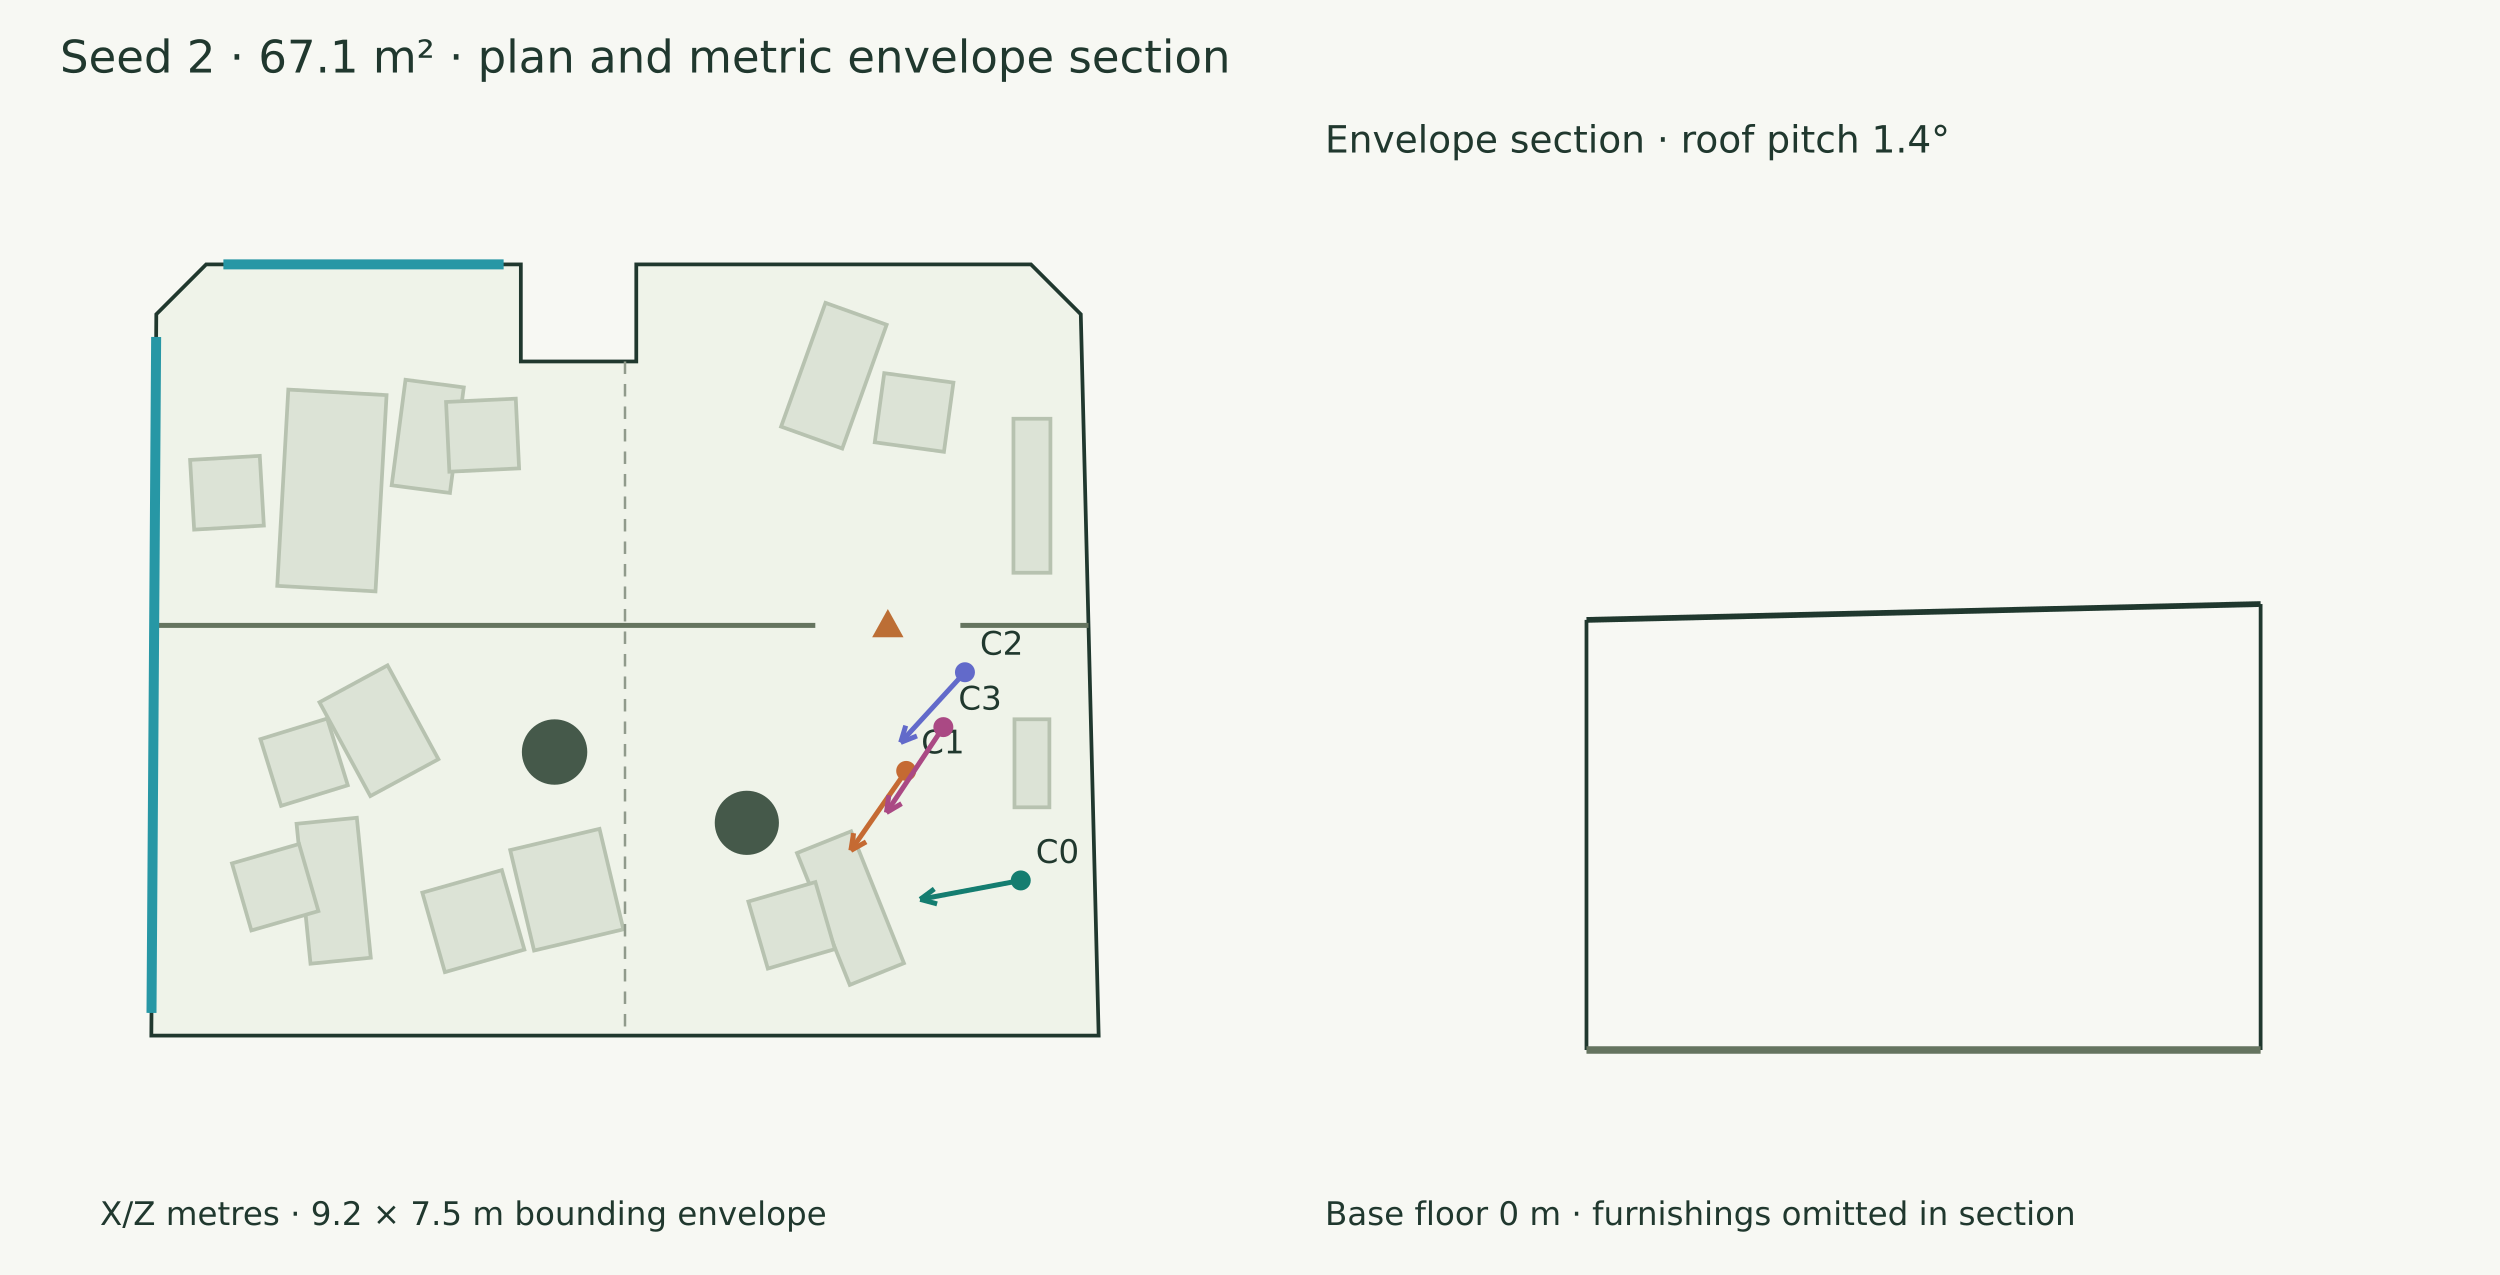
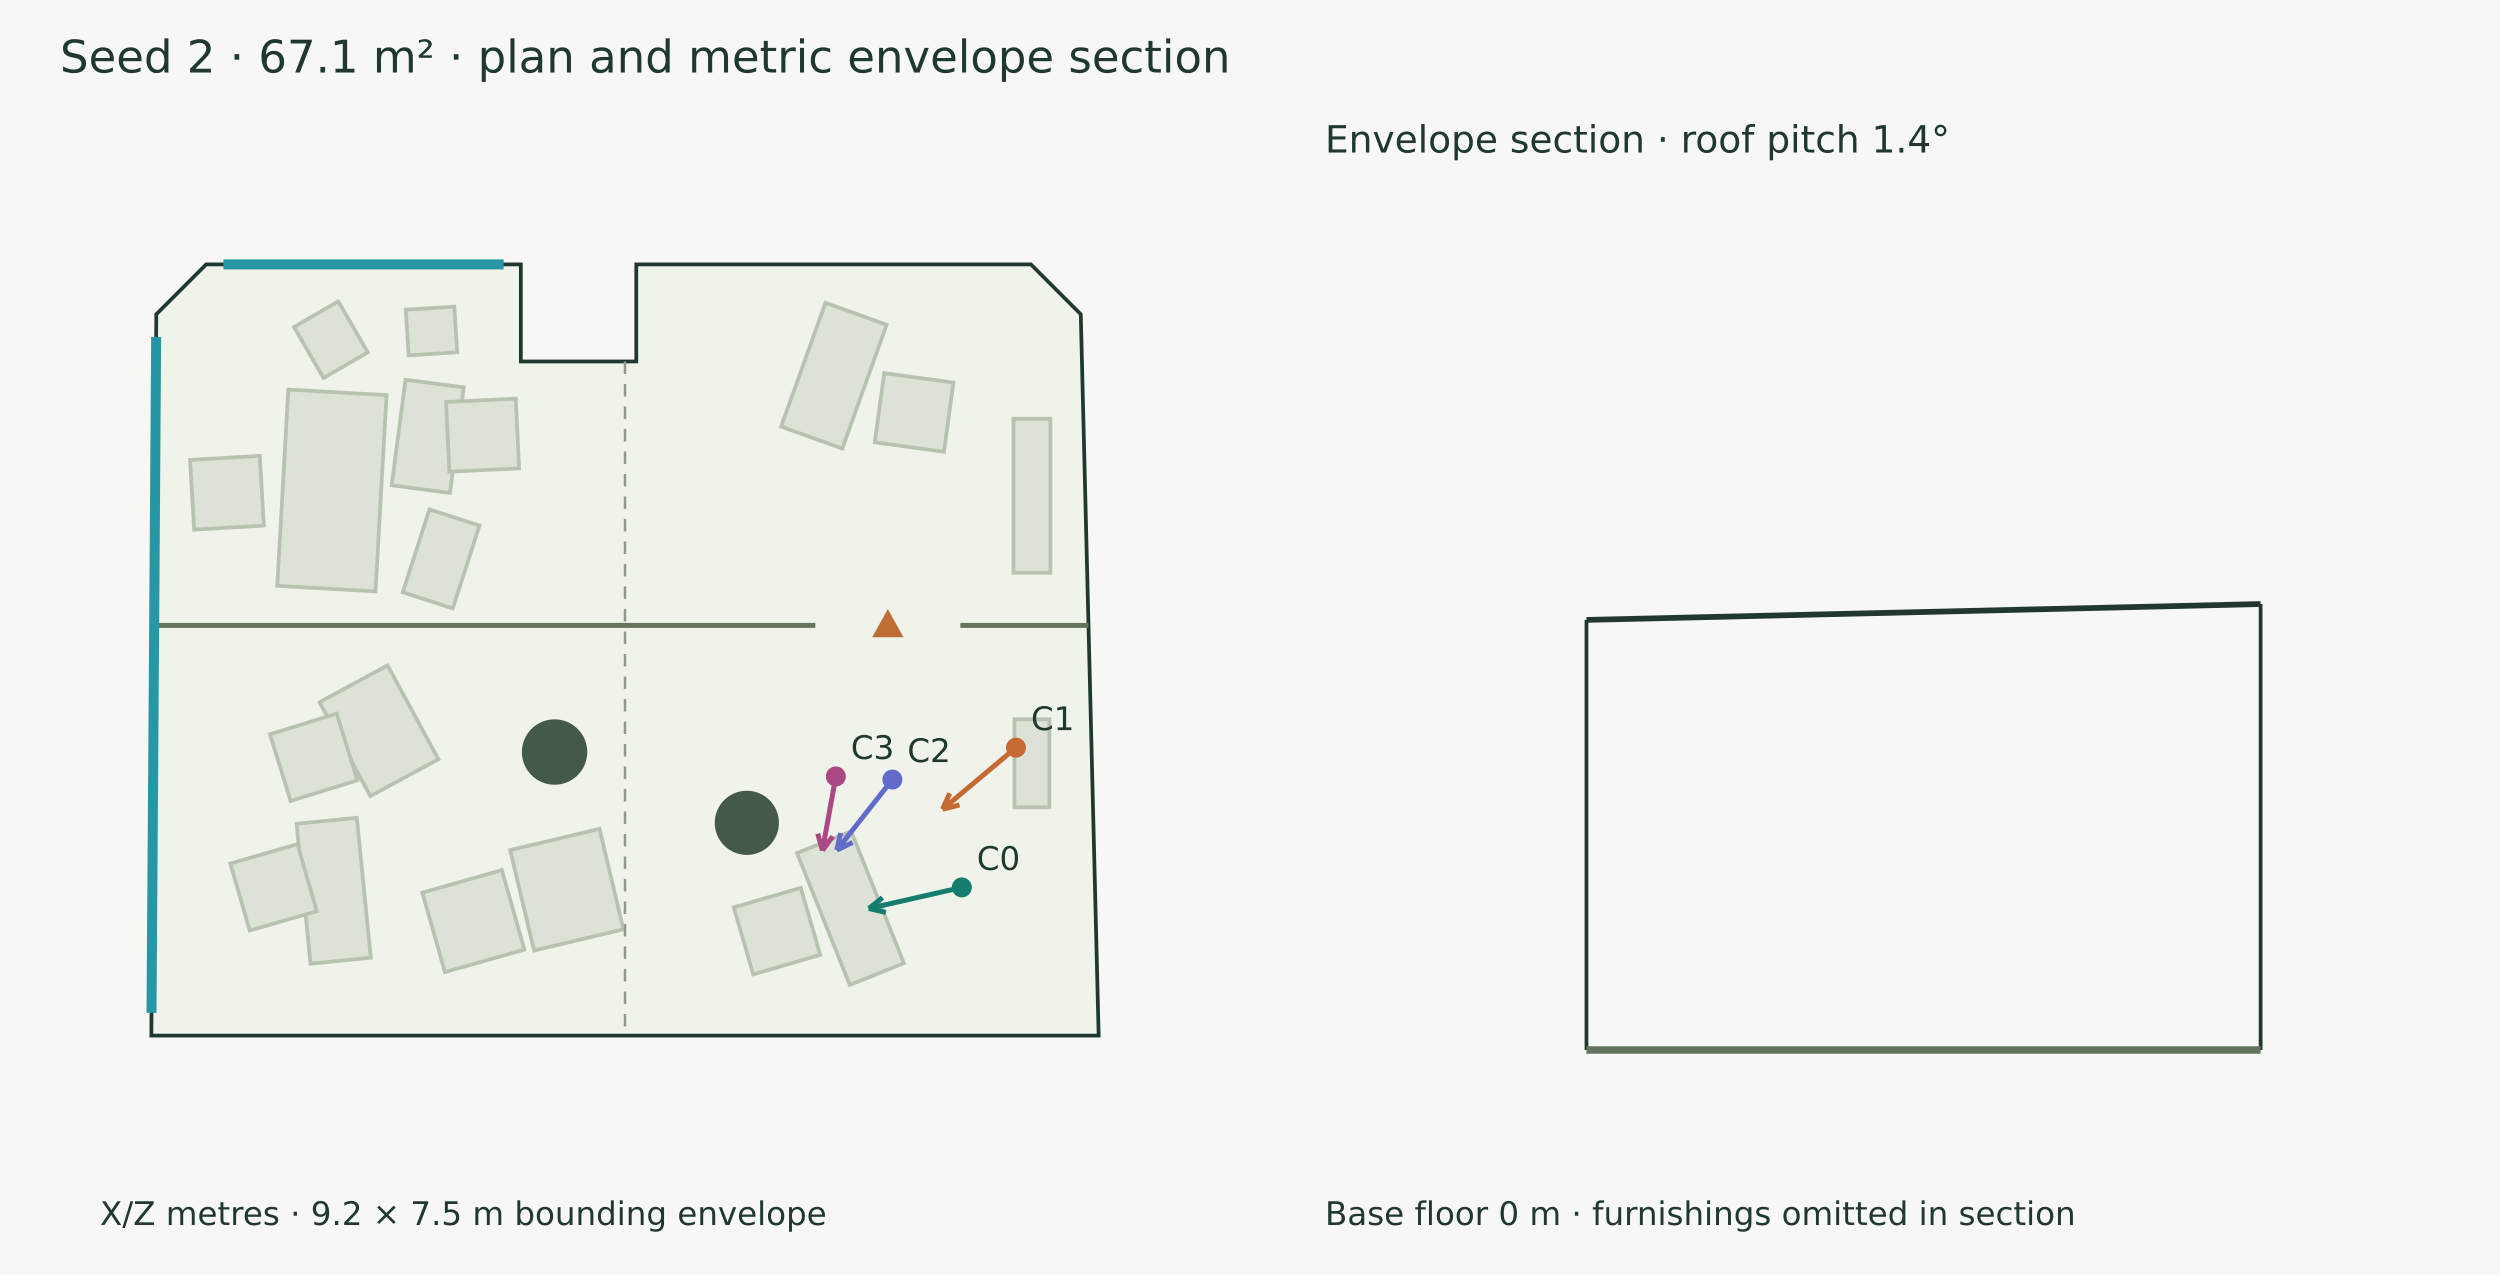
<svg xmlns="http://www.w3.org/2000/svg" width="1000" height="510" viewBox="0 0 1000 510">
  <rect width="100%" height="100%" fill="#f7f8f3" />
  <g font-family="DejaVu Sans" fill="#20382e">
    <text x="24.000" y="29.000" font-size="18">Seed 2 · 67.1 m² · plan and metric envelope section</text>
    <polygon points="82.471,105.751 208.336,105.751 208.336,144.590 254.511,144.590 254.511,105.751 412.361,105.751 432.311,125.701 439.466,414.249 60.534,414.249 62.521,125.701" fill="#eff3e9" stroke="#20382e" stroke-width="1.5" />
    <polygon points="154.623,158.049 150.196,236.556 110.897,234.340 115.324,155.833" fill="#dce3d6" stroke="#b7c2b0" stroke-width="1.5" />
    <polygon points="103.913,182.346 105.537,210.224 77.659,211.848 76.035,183.970" fill="#dce3d6" stroke="#b7c2b0" stroke-width="1.5" />
    <polygon points="312.434,170.648 330.187,121.138 354.656,129.912 336.903,179.422" fill="#dce3d6" stroke="#b7c2b0" stroke-width="1.5" />
    <polygon points="349.907,176.929 353.699,149.262 381.366,153.053 377.575,180.720" fill="#dce3d6" stroke="#b7c2b0" stroke-width="1.5" />
    <polygon points="156.669,194.128 162.204,151.909 185.509,154.965 179.974,197.183" fill="#dce3d6" stroke="#b7c2b0" stroke-width="1.5" />
    <polygon points="179.745,188.683 178.417,160.789 206.311,159.461 207.639,187.355" fill="#dce3d6" stroke="#b7c2b0" stroke-width="1.5" />
    <polygon points="239.802,331.544 249.348,371.726 213.629,380.212 204.083,340.029" fill="#dce3d6" stroke="#b7c2b0" stroke-width="1.5" />
    <polygon points="200.734,348.042 209.750,379.831 177.953,388.849 168.938,357.060" fill="#dce3d6" stroke="#b7c2b0" stroke-width="1.5" />
    <polygon points="155.014,266.144 175.358,303.679 148.136,318.435 127.791,280.900" fill="#dce3d6" stroke="#b7c2b0" stroke-width="1.5" />
-     <polygon points="130.876,287.417 139.112,314.100 112.429,322.337 104.192,295.654" fill="#dce3d6" stroke="#b7c2b0" stroke-width="1.5" />
+     <polygon points="134.678,285.444 142.915,312.127 116.231,320.364 107.994,293.680" fill="#dce3d6" stroke="#b7c2b0" stroke-width="1.5" />
    <polygon points="340.456,332.527 361.583,385.275 339.908,393.956 318.781,341.209" fill="#dce3d6" stroke="#b7c2b0" stroke-width="1.5" />
-     <polygon points="326.154,352.824 333.946,379.640 307.130,387.432 299.338,360.616" fill="#dce3d6" stroke="#b7c2b0" stroke-width="1.5" />
+     <polygon points="320.303,355.136 328.095,381.953 301.278,389.745 293.486,362.929" fill="#dce3d6" stroke="#b7c2b0" stroke-width="1.5" />
    <polygon points="142.734,327.106 148.314,383.077 124.205,385.480 118.625,329.509" fill="#dce3d6" stroke="#b7c2b0" stroke-width="1.5" />
-     <polygon points="119.626,337.601 127.370,364.431 100.539,372.175 92.795,345.344" fill="#dce3d6" stroke="#b7c2b0" stroke-width="1.5" />
+     <polygon points="118.972,337.658 126.716,364.489 99.885,372.232 92.141,345.402" fill="#dce3d6" stroke="#b7c2b0" stroke-width="1.5" />
    <polygon points="405.791,322.924 405.791,287.710 419.754,287.710 419.754,322.924" fill="#dce3d6" stroke="#b7c2b0" stroke-width="1.5" />
    <polygon points="420.165,167.500 420.165,229.101 405.381,229.101 405.381,167.500" fill="#dce3d6" stroke="#b7c2b0" stroke-width="1.5" />
+     <polygon points="163.450,142.127 162.310,123.869 181.727,122.657 182.867,140.915" fill="#dce3d6" stroke="#b7c2b0" stroke-width="1.5" />
+     <polygon points="161.102,236.915 171.797,203.763 191.793,210.214 181.098,243.366" fill="#dce3d6" stroke="#b7c2b0" stroke-width="1.5" />
+     <polygon points="129.426,151.208 117.604,130.812 135.308,120.551 147.129,140.948" fill="#dce3d6" stroke="#b7c2b0" stroke-width="1.5" />
    <circle cx="298.735" cy="329.134" r="12.836" fill="#45594a" />
    <circle cx="221.829" cy="300.814" r="13.082" fill="#45594a" />
    <path d="M61.664,250.160 L326.121,250.160" stroke="#65745f" stroke-width="2" fill="none" />
    <path d="M384.147,250.160 L435.397,250.160" stroke="#65745f" stroke-width="2" fill="none" />
    <polygon points="355.134,245.160 350.134,254.160 360.134,254.160" fill="#bc6e35" stroke="#bc6e35" stroke-width="1.5" />
    <path d="M89.356,105.751 L201.452,105.751" stroke="#2797a5" stroke-width="4" fill="none" />
    <path d="M60.596,405.170 L62.458,134.780" stroke="#2797a5" stroke-width="4" fill="none" />
-     <path d="M408.301,352.177 L368.084,359.733" stroke="#147d70" stroke-width="2" fill="none" />
-     <path d="M368.084,359.733 L373.716,355.577" stroke="#147d70" stroke-width="2" fill="none" />
-     <path d="M368.084,359.733 L374.841,361.562" stroke="#147d70" stroke-width="2" fill="none" />
-     <circle cx="408.301" cy="352.177" r="4" fill="#147d70" />
-     <text x="414.301" y="345.177" font-size="13">C0</text>
-     <path d="M362.476,308.363 L340.348,340.165" stroke="#c56a33" stroke-width="2" fill="none" />
-     <path d="M340.348,340.165 L341.449,333.253" stroke="#c56a33" stroke-width="2" fill="none" />
-     <path d="M340.348,340.165 L346.447,336.731" stroke="#c56a33" stroke-width="2" fill="none" />
-     <circle cx="362.476" cy="308.363" r="4" fill="#c56a33" />
-     <text x="368.476" y="301.363" font-size="13">C1</text>
-     <path d="M385.979,268.895 L360.282,296.967" stroke="#626aca" stroke-width="2" fill="none" />
-     <path d="M360.282,296.967 L362.292,290.262" stroke="#626aca" stroke-width="2" fill="none" />
-     <path d="M360.282,296.967 L366.784,294.373" stroke="#626aca" stroke-width="2" fill="none" />
-     <circle cx="385.979" cy="268.895" r="4" fill="#626aca" />
-     <text x="391.979" y="261.895" font-size="13">C2</text>
-     <path d="M377.339,290.847 L354.590,325.003" stroke="#aa4984" stroke-width="2" fill="none" />
-     <path d="M354.590,325.003 L355.550,318.069" stroke="#aa4984" stroke-width="2" fill="none" />
-     <path d="M354.590,325.003 L360.618,321.444" stroke="#aa4984" stroke-width="2" fill="none" />
-     <circle cx="377.339" cy="290.847" r="4" fill="#aa4984" />
-     <text x="383.339" y="283.847" font-size="13">C3</text>
+     <path d="M384.725,354.963 L347.528,363.405" stroke="#147d70" stroke-width="2" fill="none" />
+     <path d="M347.528,363.405 L353.001,359.041" stroke="#147d70" stroke-width="2" fill="none" />
+     <path d="M347.528,363.405 L354.348,364.979" stroke="#147d70" stroke-width="2" fill="none" />
+     <circle cx="384.725" cy="354.963" r="4" fill="#147d70" />
+     <text x="390.725" y="347.963" font-size="13">C0</text>
+     <path d="M406.393,299.043 L377.026,323.691" stroke="#c56a33" stroke-width="2" fill="none" />
+     <path d="M377.026,323.691 L379.897,317.307" stroke="#c56a33" stroke-width="2" fill="none" />
+     <path d="M377.026,323.691 L383.811,321.971" stroke="#c56a33" stroke-width="2" fill="none" />
+     <circle cx="406.393" cy="299.043" r="4" fill="#c56a33" />
+     <text x="412.393" y="292.043" font-size="13">C1</text>
+     <path d="M356.940,311.828 L334.729,340.033" stroke="#626aca" stroke-width="2" fill="none" />
+     <path d="M334.729,340.033 L336.237,333.198" stroke="#626aca" stroke-width="2" fill="none" />
+     <path d="M334.729,340.033 L341.021,336.965" stroke="#626aca" stroke-width="2" fill="none" />
+     <circle cx="356.94" cy="311.828" r="4" fill="#626aca" />
+     <text x="362.940" y="304.828" font-size="13">C2</text>
+     <path d="M334.336,310.589 L328.967,340.197" stroke="#aa4984" stroke-width="2" fill="none" />
+     <path d="M328.967,340.197 L327.096,333.452" stroke="#aa4984" stroke-width="2" fill="none" />
+     <path d="M328.967,340.197 L333.088,334.538" stroke="#aa4984" stroke-width="2" fill="none" />
+     <circle cx="334.336" cy="310.589" r="4" fill="#aa4984" />
+     <text x="340.336" y="303.589" font-size="13">C3</text>
    <text x="40.000" y="490.000" font-size="13">X/Z metres · 9.2 × 7.5 m bounding envelope</text>
    <path d="M250.000,144.590 L250.000,414.249" stroke="#909a8b" stroke-width="1" stroke-dasharray="5 4" fill="none" />
    <path d="M634.590,247.960 L904.249,241.612" stroke="#20382e" stroke-width="2.3" fill="none" />
    <path d="M634.590,420.000 L634.590,247.960" stroke="#20382e" stroke-width="1.5" fill="none" />
    <path d="M904.249,420.000 L904.249,241.612" stroke="#20382e" stroke-width="1.5" fill="none" />
    <path d="M634.590,420.000 L904.249,420.000" stroke="#65745f" stroke-width="3" fill="none" />
    <path d="M634.590,420.000 L634.590,420.000" stroke="#8d9a85" stroke-width="1" fill="none" />
    <path d="M904.249,420.000 L904.249,420.000" stroke="#8d9a85" stroke-width="1" fill="none" />
    <text x="530.000" y="61.000" font-size="15">Envelope section · roof pitch 1.4°</text>
    <text x="530.000" y="490.000" font-size="13">Base floor 0 m · furnishings omitted in section</text>
  </g>
</svg>
